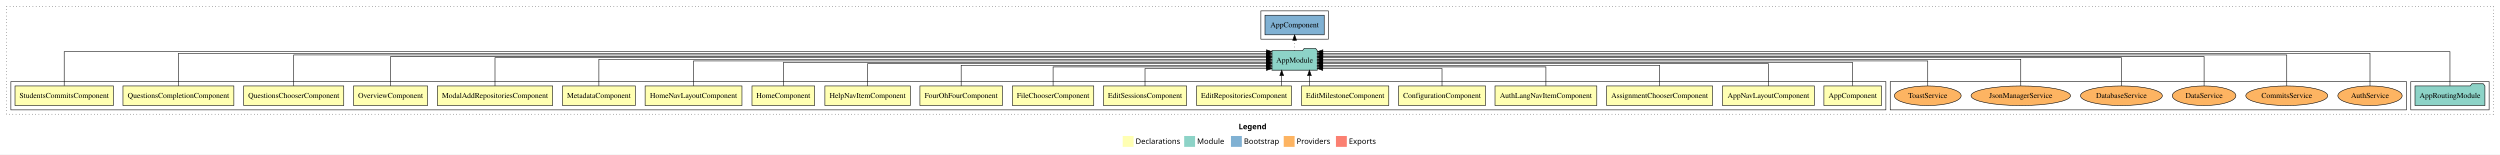
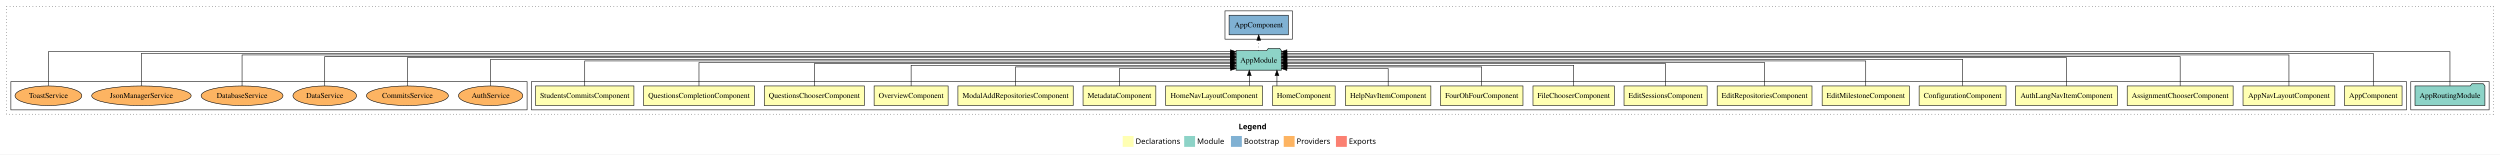
<svg xmlns="http://www.w3.org/2000/svg" width="4596pt" height="284pt" viewBox="0.00 0.00 4596.00 284.00">
  <g id="graph0" class="graph" transform="scale(1 1) rotate(0) translate(4 280)">
    <polygon fill="white" stroke="transparent" points="-4,4 -4,-280 4592,-280 4592,4 -4,4" />
    <text text-anchor="start" x="2273.01" y="-42.4" font-family="sans-serif" font-weight="bold" font-size="14.00">Legend</text>
    <polygon fill="#ffffb3" stroke="transparent" points="2060,-10 2060,-30 2080,-30 2080,-10 2060,-10" />
    <text text-anchor="start" x="2083.63" y="-15.4" font-family="sans-serif" font-size="14.00">  Declarations</text>
    <polygon fill="#8dd3c7" stroke="transparent" points="2173,-10 2173,-30 2193,-30 2193,-10 2173,-10" />
    <text text-anchor="start" x="2196.73" y="-15.4" font-family="sans-serif" font-size="14.00">  Module</text>
    <polygon fill="#80b1d3" stroke="transparent" points="2259,-10 2259,-30 2279,-30 2279,-10 2259,-10" />
    <text text-anchor="start" x="2282.78" y="-15.4" font-family="sans-serif" font-size="14.00">  Bootstrap</text>
    <polygon fill="#fdb462" stroke="transparent" points="2356,-10 2356,-30 2376,-30 2376,-10 2356,-10" />
    <text text-anchor="start" x="2379.67" y="-15.4" font-family="sans-serif" font-size="14.00">  Providers</text>
    <polygon fill="#fb8072" stroke="transparent" points="2452,-10 2452,-30 2472,-30 2472,-10 2452,-10" />
    <text text-anchor="start" x="2475.73" y="-15.4" font-family="sans-serif" font-size="14.00">  Exports</text>
    <g id="clust1" class="cluster">
      <polygon fill="none" stroke="black" stroke-dasharray="1,5" points="8,-70 8,-268 4580,-268 4580,-70 8,-70" />
    </g>
    <g id="clust22" class="cluster">
      <polygon fill="none" stroke="black" points="4428,-78 4428,-130 4572,-130 4572,-78 4428,-78" />
    </g>
+     <g id="clust2" class="cluster">
+       <polygon fill="none" stroke="black" points="973,-78 973,-130 4420,-130 4420,-78 973,-78" />
+     </g>
    <g id="clust24" class="cluster">
-       <polygon fill="none" stroke="black" points="2314,-208 2314,-260 2438,-260 2438,-208 2314,-208" />
+       <polygon fill="none" stroke="black" points="2248,-208 2248,-260 2372,-260 2372,-208 2248,-208" />
    </g>
    <g id="clust25" class="cluster">
-       <polygon fill="none" stroke="black" points="3471,-78 3471,-130 4420,-130 4420,-78 3471,-78" />
-     </g>
-     <g id="clust2" class="cluster">
-       <polygon fill="none" stroke="black" points="16,-78 16,-130 3463,-130 3463,-78 16,-78" />
+       <polygon fill="none" stroke="black" points="16,-78 16,-130 965,-130 965,-78 16,-78" />
    </g>
    <g id="node1" class="node">
-       <polygon fill="#ffffb3" stroke="black" points="3454.94,-122 3349.06,-122 3349.06,-86 3454.94,-86 3454.94,-122" />
-       <text text-anchor="middle" x="3402" y="-99.8" font-family="Times,serif" font-size="14.00">AppComponent</text>
+       <polygon fill="#ffffb3" stroke="black" points="4411.94,-122 4306.06,-122 4306.06,-86 4411.94,-86 4411.94,-122" />
+       <text text-anchor="middle" x="4359" y="-99.8" font-family="Times,serif" font-size="14.00">AppComponent</text>
    </g>
    <g id="node20" class="node">
-       <polygon fill="#8dd3c7" stroke="black" points="2417.66,-187 2414.66,-191 2393.66,-191 2390.66,-187 2334.34,-187 2334.34,-151 2417.66,-151 2417.66,-187" />
-       <text text-anchor="middle" x="2376" y="-164.8" font-family="Times,serif" font-size="14.00">AppModule</text>
+       <polygon fill="#8dd3c7" stroke="black" points="2351.66,-187 2348.66,-191 2327.66,-191 2324.66,-187 2268.34,-187 2268.34,-151 2351.66,-151 2351.66,-187" />
+       <text text-anchor="middle" x="2310" y="-164.8" font-family="Times,serif" font-size="14.00">AppModule</text>
    </g>
    <g id="edge1" class="edge">
-       <path fill="none" stroke="black" d="M3402,-122.3C3402,-140.27 3402,-165 3402,-165 3402,-165 2427.81,-165 2427.81,-165" />
-       <polygon fill="black" stroke="black" points="2427.81,-161.5 2417.81,-165 2427.81,-168.5 2427.81,-161.5" />
+       <path fill="none" stroke="black" d="M4359,-122.09C4359,-145.13 4359,-182 4359,-182 4359,-182 2361.86,-182 2361.86,-182" />
+       <polygon fill="black" stroke="black" points="2361.86,-178.5 2351.86,-182 2361.86,-185.5 2361.86,-178.5" />
    </g>
    <g id="node2" class="node">
-       <polygon fill="#ffffb3" stroke="black" points="3331.42,-122 3162.58,-122 3162.58,-86 3331.42,-86 3331.42,-122" />
-       <text text-anchor="middle" x="3247" y="-99.8" font-family="Times,serif" font-size="14.00">AppNavLayoutComponent</text>
+       <polygon fill="#ffffb3" stroke="black" points="4288.42,-122 4119.58,-122 4119.58,-86 4288.42,-86 4288.42,-122" />
+       <text text-anchor="middle" x="4204" y="-99.8" font-family="Times,serif" font-size="14.00">AppNavLayoutComponent</text>
    </g>
    <g id="edge2" class="edge">
-       <path fill="none" stroke="black" d="M3247,-122.02C3247,-139.37 3247,-163 3247,-163 3247,-163 2427.72,-163 2427.72,-163" />
-       <polygon fill="black" stroke="black" points="2427.72,-159.5 2417.72,-163 2427.72,-166.5 2427.72,-159.5" />
+       <path fill="none" stroke="black" d="M4204,-122.16C4204,-144.35 4204,-179 4204,-179 4204,-179 2361.77,-179 2361.77,-179" />
+       <polygon fill="black" stroke="black" points="2361.77,-175.5 2351.77,-179 2361.77,-182.5 2361.77,-175.5" />
    </g>
    <g id="node3" class="node">
-       <polygon fill="#ffffb3" stroke="black" points="3144.37,-122 2949.63,-122 2949.63,-86 3144.37,-86 3144.37,-122" />
-       <text text-anchor="middle" x="3047" y="-99.8" font-family="Times,serif" font-size="14.00">AssignmentChooserComponent</text>
+       <polygon fill="#ffffb3" stroke="black" points="4101.37,-122 3906.63,-122 3906.63,-86 4101.37,-86 4101.37,-122" />
+       <text text-anchor="middle" x="4004" y="-99.8" font-family="Times,serif" font-size="14.00">AssignmentChooserComponent</text>
    </g>
    <g id="edge3" class="edge">
-       <path fill="none" stroke="black" d="M3047,-122.03C3047,-138.4 3047,-160 3047,-160 3047,-160 2427.72,-160 2427.72,-160" />
-       <polygon fill="black" stroke="black" points="2427.72,-156.5 2417.72,-160 2427.72,-163.5 2427.72,-156.5" />
+       <path fill="none" stroke="black" d="M4004,-122.17C4004,-143.5 4004,-176 4004,-176 4004,-176 2361.87,-176 2361.87,-176" />
+       <polygon fill="black" stroke="black" points="2361.87,-172.5 2351.87,-176 2361.87,-179.5 2361.87,-172.5" />
    </g>
    <g id="node4" class="node">
-       <polygon fill="#ffffb3" stroke="black" points="2931.57,-122 2744.43,-122 2744.43,-86 2931.57,-86 2931.57,-122" />
-       <text text-anchor="middle" x="2838" y="-99.8" font-family="Times,serif" font-size="14.00">AuthLangNavItemComponent</text>
+       <polygon fill="#ffffb3" stroke="black" points="3888.57,-122 3701.43,-122 3701.43,-86 3888.57,-86 3888.57,-122" />
+       <text text-anchor="middle" x="3795" y="-99.8" font-family="Times,serif" font-size="14.00">AuthLangNavItemComponent</text>
    </g>
    <g id="edge4" class="edge">
-       <path fill="none" stroke="black" d="M2838,-122.24C2838,-137.57 2838,-157 2838,-157 2838,-157 2427.81,-157 2427.81,-157" />
-       <polygon fill="black" stroke="black" points="2427.81,-153.5 2417.81,-157 2427.81,-160.5 2427.81,-153.5" />
+       <path fill="none" stroke="black" d="M3795,-122.03C3795,-142.77 3795,-174 3795,-174 3795,-174 2361.66,-174 2361.66,-174" />
+       <polygon fill="black" stroke="black" points="2361.66,-170.5 2351.66,-174 2361.66,-177.5 2361.66,-170.5" />
    </g>
    <g id="node5" class="node">
-       <polygon fill="#ffffb3" stroke="black" points="2726.88,-122 2567.12,-122 2567.12,-86 2726.88,-86 2726.88,-122" />
-       <text text-anchor="middle" x="2647" y="-99.8" font-family="Times,serif" font-size="14.00">ConfigurationComponent</text>
+       <polygon fill="#ffffb3" stroke="black" points="3683.88,-122 3524.12,-122 3524.12,-86 3683.88,-86 3683.88,-122" />
+       <text text-anchor="middle" x="3604" y="-99.8" font-family="Times,serif" font-size="14.00">ConfigurationComponent</text>
    </g>
    <g id="edge5" class="edge">
-       <path fill="none" stroke="black" d="M2647,-122.05C2647,-136.37 2647,-154 2647,-154 2647,-154 2427.75,-154 2427.75,-154" />
-       <polygon fill="black" stroke="black" points="2427.75,-150.5 2417.75,-154 2427.75,-157.5 2427.75,-150.5" />
+       <path fill="none" stroke="black" d="M3604,-122.31C3604,-142.15 3604,-171 3604,-171 3604,-171 2361.95,-171 2361.95,-171" />
+       <polygon fill="black" stroke="black" points="2361.95,-167.5 2351.95,-171 2361.95,-174.5 2361.95,-167.5" />
    </g>
    <g id="node6" class="node">
-       <polygon fill="#ffffb3" stroke="black" points="2549.16,-122 2388.84,-122 2388.84,-86 2549.16,-86 2549.16,-122" />
-       <text text-anchor="middle" x="2469" y="-99.8" font-family="Times,serif" font-size="14.00">EditMilestoneComponent</text>
+       <polygon fill="#ffffb3" stroke="black" points="3506.16,-122 3345.84,-122 3345.84,-86 3506.16,-86 3506.16,-122" />
+       <text text-anchor="middle" x="3426" y="-99.8" font-family="Times,serif" font-size="14.00">EditMilestoneComponent</text>
    </g>
    <g id="edge6" class="edge">
-       <path fill="none" stroke="black" d="M2403.25,-122.11C2403.25,-122.11 2403.25,-140.99 2403.25,-140.99" />
-       <polygon fill="black" stroke="black" points="2399.75,-140.99 2403.25,-150.99 2406.75,-140.99 2399.75,-140.99" />
+       <path fill="none" stroke="black" d="M3426,-122.17C3426,-141.09 3426,-168 3426,-168 3426,-168 2361.71,-168 2361.71,-168" />
+       <polygon fill="black" stroke="black" points="2361.71,-164.5 2351.71,-168 2361.71,-171.5 2361.71,-164.5" />
    </g>
    <g id="node7" class="node">
-       <polygon fill="#ffffb3" stroke="black" points="2370.15,-122 2195.85,-122 2195.85,-86 2370.15,-86 2370.15,-122" />
-       <text text-anchor="middle" x="2283" y="-99.8" font-family="Times,serif" font-size="14.00">EditRepositoriesComponent</text>
+       <polygon fill="#ffffb3" stroke="black" points="3327.15,-122 3152.85,-122 3152.85,-86 3327.15,-86 3327.15,-122" />
+       <text text-anchor="middle" x="3240" y="-99.8" font-family="Times,serif" font-size="14.00">EditRepositoriesComponent</text>
    </g>
    <g id="edge7" class="edge">
-       <path fill="none" stroke="black" d="M2352.25,-122.11C2352.25,-122.11 2352.25,-140.99 2352.25,-140.99" />
-       <polygon fill="black" stroke="black" points="2348.75,-140.99 2352.25,-150.99 2355.75,-140.99 2348.75,-140.99" />
+       <path fill="none" stroke="black" d="M3240,-122.3C3240,-140.27 3240,-165 3240,-165 3240,-165 2361.77,-165 2361.77,-165" />
+       <polygon fill="black" stroke="black" points="2361.77,-161.5 2351.77,-165 2361.77,-168.5 2361.77,-161.5" />
    </g>
    <g id="node8" class="node">
-       <polygon fill="#ffffb3" stroke="black" points="2177.39,-122 2024.61,-122 2024.61,-86 2177.39,-86 2177.39,-122" />
-       <text text-anchor="middle" x="2101" y="-99.8" font-family="Times,serif" font-size="14.00">EditSessionsComponent</text>
+       <polygon fill="#ffffb3" stroke="black" points="3134.39,-122 2981.61,-122 2981.61,-86 3134.39,-86 3134.39,-122" />
+       <text text-anchor="middle" x="3058" y="-99.8" font-family="Times,serif" font-size="14.00">EditSessionsComponent</text>
    </g>
    <g id="edge8" class="edge">
-       <path fill="none" stroke="black" d="M2101,-122.05C2101,-136.37 2101,-154 2101,-154 2101,-154 2324.23,-154 2324.23,-154" />
-       <polygon fill="black" stroke="black" points="2324.23,-157.5 2334.23,-154 2324.23,-150.5 2324.23,-157.5" />
+       <path fill="none" stroke="black" d="M3058,-122.02C3058,-139.37 3058,-163 3058,-163 3058,-163 2361.82,-163 2361.82,-163" />
+       <polygon fill="black" stroke="black" points="2361.82,-159.5 2351.82,-163 2361.82,-166.5 2361.82,-159.5" />
    </g>
    <g id="node9" class="node">
-       <polygon fill="#ffffb3" stroke="black" points="2006.77,-122 1857.23,-122 1857.23,-86 2006.77,-86 2006.77,-122" />
-       <text text-anchor="middle" x="1932" y="-99.8" font-family="Times,serif" font-size="14.00">FileChooserComponent</text>
+       <polygon fill="#ffffb3" stroke="black" points="2963.77,-122 2814.23,-122 2814.23,-86 2963.77,-86 2963.77,-122" />
+       <text text-anchor="middle" x="2889" y="-99.8" font-family="Times,serif" font-size="14.00">FileChooserComponent</text>
    </g>
    <g id="edge9" class="edge">
-       <path fill="none" stroke="black" d="M1932,-122.24C1932,-137.57 1932,-157 1932,-157 1932,-157 2324.23,-157 2324.23,-157" />
-       <polygon fill="black" stroke="black" points="2324.23,-160.5 2334.23,-157 2324.23,-153.5 2324.23,-160.5" />
+       <path fill="none" stroke="black" d="M2889,-122.03C2889,-138.4 2889,-160 2889,-160 2889,-160 2362.11,-160 2362.11,-160" />
+       <polygon fill="black" stroke="black" points="2362.11,-156.5 2352.11,-160 2362.11,-163.5 2362.11,-156.5" />
    </g>
    <g id="node10" class="node">
-       <polygon fill="#ffffb3" stroke="black" points="1838.83,-122 1687.17,-122 1687.17,-86 1838.83,-86 1838.83,-122" />
-       <text text-anchor="middle" x="1763" y="-99.8" font-family="Times,serif" font-size="14.00">FourOhFourComponent</text>
+       <polygon fill="#ffffb3" stroke="black" points="2795.83,-122 2644.17,-122 2644.17,-86 2795.83,-86 2795.83,-122" />
+       <text text-anchor="middle" x="2720" y="-99.8" font-family="Times,serif" font-size="14.00">FourOhFourComponent</text>
    </g>
    <g id="edge10" class="edge">
-       <path fill="none" stroke="black" d="M1763,-122.03C1763,-138.4 1763,-160 1763,-160 1763,-160 2323.87,-160 2323.87,-160" />
-       <polygon fill="black" stroke="black" points="2323.87,-163.5 2333.87,-160 2323.87,-156.5 2323.87,-163.5" />
+       <path fill="none" stroke="black" d="M2720,-122.24C2720,-137.57 2720,-157 2720,-157 2720,-157 2361.95,-157 2361.95,-157" />
+       <polygon fill="black" stroke="black" points="2361.95,-153.5 2351.95,-157 2361.95,-160.5 2361.95,-153.5" />
    </g>
    <g id="node11" class="node">
-       <polygon fill="#ffffb3" stroke="black" points="1669.52,-122 1512.48,-122 1512.48,-86 1669.52,-86 1669.52,-122" />
-       <text text-anchor="middle" x="1591" y="-99.8" font-family="Times,serif" font-size="14.00">HelpNavItemComponent</text>
+       <polygon fill="#ffffb3" stroke="black" points="2626.52,-122 2469.48,-122 2469.48,-86 2626.52,-86 2626.52,-122" />
+       <text text-anchor="middle" x="2548" y="-99.8" font-family="Times,serif" font-size="14.00">HelpNavItemComponent</text>
    </g>
    <g id="edge11" class="edge">
-       <path fill="none" stroke="black" d="M1591,-122.02C1591,-139.37 1591,-163 1591,-163 1591,-163 2324.07,-163 2324.07,-163" />
-       <polygon fill="black" stroke="black" points="2324.07,-166.5 2334.07,-163 2324.07,-159.5 2324.07,-166.5" />
+       <path fill="none" stroke="black" d="M2548,-122.05C2548,-136.37 2548,-154 2548,-154 2548,-154 2361.73,-154 2361.73,-154" />
+       <polygon fill="black" stroke="black" points="2361.73,-150.5 2351.73,-154 2361.73,-157.5 2361.73,-150.5" />
    </g>
    <g id="node12" class="node">
-       <polygon fill="#ffffb3" stroke="black" points="1493.55,-122 1378.45,-122 1378.45,-86 1493.55,-86 1493.55,-122" />
-       <text text-anchor="middle" x="1436" y="-99.8" font-family="Times,serif" font-size="14.00">HomeComponent</text>
+       <polygon fill="#ffffb3" stroke="black" points="2450.55,-122 2335.45,-122 2335.45,-86 2450.55,-86 2450.55,-122" />
+       <text text-anchor="middle" x="2393" y="-99.8" font-family="Times,serif" font-size="14.00">HomeComponent</text>
    </g>
    <g id="edge12" class="edge">
-       <path fill="none" stroke="black" d="M1436,-122.3C1436,-140.27 1436,-165 1436,-165 1436,-165 2324.09,-165 2324.09,-165" />
-       <polygon fill="black" stroke="black" points="2324.09,-168.5 2334.09,-165 2324.09,-161.5 2324.09,-168.5" />
+       <path fill="none" stroke="black" d="M2343.53,-122.11C2343.53,-122.11 2343.53,-140.99 2343.53,-140.99" />
+       <polygon fill="black" stroke="black" points="2340.03,-140.99 2343.53,-150.99 2347.03,-140.99 2340.03,-140.99" />
    </g>
    <g id="node13" class="node">
-       <polygon fill="#ffffb3" stroke="black" points="1360.02,-122 1181.98,-122 1181.98,-86 1360.02,-86 1360.02,-122" />
-       <text text-anchor="middle" x="1271" y="-99.8" font-family="Times,serif" font-size="14.00">HomeNavLayoutComponent</text>
+       <polygon fill="#ffffb3" stroke="black" points="2317.02,-122 2138.98,-122 2138.98,-86 2317.02,-86 2317.02,-122" />
+       <text text-anchor="middle" x="2228" y="-99.8" font-family="Times,serif" font-size="14.00">HomeNavLayoutComponent</text>
    </g>
    <g id="edge13" class="edge">
-       <path fill="none" stroke="black" d="M1271,-122.17C1271,-141.09 1271,-168 1271,-168 1271,-168 2324.03,-168 2324.03,-168" />
-       <polygon fill="black" stroke="black" points="2324.03,-171.5 2334.03,-168 2324.03,-164.5 2324.03,-171.5" />
+       <path fill="none" stroke="black" d="M2292.72,-122.11C2292.72,-122.11 2292.72,-140.99 2292.72,-140.99" />
+       <polygon fill="black" stroke="black" points="2289.22,-140.99 2292.72,-150.99 2296.22,-140.99 2289.22,-140.99" />
    </g>
    <g id="node14" class="node">
-       <polygon fill="#ffffb3" stroke="black" points="1163.92,-122 1030.08,-122 1030.08,-86 1163.92,-86 1163.92,-122" />
-       <text text-anchor="middle" x="1097" y="-99.8" font-family="Times,serif" font-size="14.00">MetadataComponent</text>
+       <polygon fill="#ffffb3" stroke="black" points="2120.92,-122 1987.08,-122 1987.08,-86 2120.92,-86 2120.92,-122" />
+       <text text-anchor="middle" x="2054" y="-99.8" font-family="Times,serif" font-size="14.00">MetadataComponent</text>
    </g>
    <g id="edge14" class="edge">
-       <path fill="none" stroke="black" d="M1097,-122.31C1097,-142.15 1097,-171 1097,-171 1097,-171 2324.17,-171 2324.17,-171" />
-       <polygon fill="black" stroke="black" points="2324.17,-174.5 2334.17,-171 2324.17,-167.5 2324.17,-174.5" />
+       <path fill="none" stroke="black" d="M2054,-122.05C2054,-136.37 2054,-154 2054,-154 2054,-154 2258.3,-154 2258.3,-154" />
+       <polygon fill="black" stroke="black" points="2258.3,-157.5 2268.3,-154 2258.3,-150.5 2258.3,-157.5" />
    </g>
    <g id="node15" class="node">
-       <polygon fill="#ffffb3" stroke="black" points="1011.98,-122 800.02,-122 800.02,-86 1011.98,-86 1011.98,-122" />
-       <text text-anchor="middle" x="906" y="-99.8" font-family="Times,serif" font-size="14.00">ModalAddRepositoriesComponent</text>
+       <polygon fill="#ffffb3" stroke="black" points="1968.98,-122 1757.02,-122 1757.02,-86 1968.98,-86 1968.98,-122" />
+       <text text-anchor="middle" x="1863" y="-99.8" font-family="Times,serif" font-size="14.00">ModalAddRepositoriesComponent</text>
    </g>
    <g id="edge15" class="edge">
-       <path fill="none" stroke="black" d="M906,-122.03C906,-142.77 906,-174 906,-174 906,-174 2323.98,-174 2323.98,-174" />
-       <polygon fill="black" stroke="black" points="2323.98,-177.5 2333.98,-174 2323.98,-170.5 2323.98,-177.5" />
+       <path fill="none" stroke="black" d="M1863,-122.24C1863,-137.57 1863,-157 1863,-157 1863,-157 2257.95,-157 2257.95,-157" />
+       <polygon fill="black" stroke="black" points="2257.95,-160.5 2267.95,-157 2257.95,-153.5 2257.95,-160.5" />
    </g>
    <g id="node16" class="node">
-       <polygon fill="#ffffb3" stroke="black" points="782.03,-122 645.97,-122 645.97,-86 782.03,-86 782.03,-122" />
-       <text text-anchor="middle" x="714" y="-99.8" font-family="Times,serif" font-size="14.00">OverviewComponent</text>
+       <polygon fill="#ffffb3" stroke="black" points="1739.03,-122 1602.97,-122 1602.97,-86 1739.03,-86 1739.03,-122" />
+       <text text-anchor="middle" x="1671" y="-99.8" font-family="Times,serif" font-size="14.00">OverviewComponent</text>
    </g>
    <g id="edge16" class="edge">
-       <path fill="none" stroke="black" d="M714,-122.17C714,-143.5 714,-176 714,-176 714,-176 2324.09,-176 2324.09,-176" />
-       <polygon fill="black" stroke="black" points="2324.09,-179.5 2334.09,-176 2324.09,-172.5 2324.09,-179.5" />
+       <path fill="none" stroke="black" d="M1671,-122.03C1671,-138.4 1671,-160 1671,-160 1671,-160 2258.07,-160 2258.07,-160" />
+       <polygon fill="black" stroke="black" points="2258.07,-163.5 2268.07,-160 2258.07,-156.5 2258.07,-163.5" />
    </g>
    <g id="node17" class="node">
-       <polygon fill="#ffffb3" stroke="black" points="627.98,-122 444.02,-122 444.02,-86 627.98,-86 627.98,-122" />
-       <text text-anchor="middle" x="536" y="-99.8" font-family="Times,serif" font-size="14.00">QuestionsChooserComponent</text>
+       <polygon fill="#ffffb3" stroke="black" points="1584.98,-122 1401.02,-122 1401.02,-86 1584.98,-86 1584.98,-122" />
+       <text text-anchor="middle" x="1493" y="-99.8" font-family="Times,serif" font-size="14.00">QuestionsChooserComponent</text>
    </g>
    <g id="edge17" class="edge">
-       <path fill="none" stroke="black" d="M536,-122.16C536,-144.35 536,-179 536,-179 536,-179 2324.11,-179 2324.11,-179" />
-       <polygon fill="black" stroke="black" points="2324.11,-182.5 2334.11,-179 2324.11,-175.5 2324.11,-182.5" />
+       <path fill="none" stroke="black" d="M1493,-122.02C1493,-139.37 1493,-163 1493,-163 1493,-163 2258.08,-163 2258.08,-163" />
+       <polygon fill="black" stroke="black" points="2258.08,-166.5 2268.08,-163 2258.08,-159.5 2258.08,-166.5" />
    </g>
    <g id="node18" class="node">
-       <polygon fill="#ffffb3" stroke="black" points="425.94,-122 222.06,-122 222.06,-86 425.94,-86 425.94,-122" />
-       <text text-anchor="middle" x="324" y="-99.8" font-family="Times,serif" font-size="14.00">QuestionsCompletionComponent</text>
+       <polygon fill="#ffffb3" stroke="black" points="1382.94,-122 1179.06,-122 1179.06,-86 1382.94,-86 1382.94,-122" />
+       <text text-anchor="middle" x="1281" y="-99.8" font-family="Times,serif" font-size="14.00">QuestionsCompletionComponent</text>
    </g>
    <g id="edge18" class="edge">
-       <path fill="none" stroke="black" d="M324,-122.09C324,-145.13 324,-182 324,-182 324,-182 2324.08,-182 2324.08,-182" />
-       <polygon fill="black" stroke="black" points="2324.08,-185.5 2334.08,-182 2324.08,-178.5 2324.08,-185.5" />
+       <path fill="none" stroke="black" d="M1281,-122.3C1281,-140.27 1281,-165 1281,-165 1281,-165 2258.07,-165 2258.07,-165" />
+       <polygon fill="black" stroke="black" points="2258.07,-168.5 2268.07,-165 2258.07,-161.5 2258.07,-168.5" />
    </g>
    <g id="node19" class="node">
-       <polygon fill="#ffffb3" stroke="black" points="204.4,-122 23.6,-122 23.6,-86 204.4,-86 204.4,-122" />
-       <text text-anchor="middle" x="114" y="-99.8" font-family="Times,serif" font-size="14.00">StudentsCommitsComponent</text>
+       <polygon fill="#ffffb3" stroke="black" points="1161.4,-122 980.6,-122 980.6,-86 1161.4,-86 1161.4,-122" />
+       <text text-anchor="middle" x="1071" y="-99.8" font-family="Times,serif" font-size="14.00">StudentsCommitsComponent</text>
    </g>
    <g id="edge19" class="edge">
-       <path fill="none" stroke="black" d="M114,-122.38C114,-146.28 114,-185 114,-185 114,-185 2324.32,-185 2324.32,-185" />
-       <polygon fill="black" stroke="black" points="2324.32,-188.5 2334.32,-185 2324.32,-181.5 2324.32,-188.5" />
+       <path fill="none" stroke="black" d="M1071,-122.17C1071,-141.09 1071,-168 1071,-168 1071,-168 2258.07,-168 2258.07,-168" />
+       <polygon fill="black" stroke="black" points="2258.07,-171.5 2268.07,-168 2258.07,-164.5 2258.07,-171.5" />
    </g>
    <g id="node22" class="node">
-       <polygon fill="#80b1d3" stroke="black" points="2430.44,-252 2321.56,-252 2321.56,-216 2430.44,-216 2430.44,-252" />
-       <text text-anchor="middle" x="2376" y="-229.8" font-family="Times,serif" font-size="14.00">AppComponent </text>
+       <polygon fill="#80b1d3" stroke="black" points="2364.44,-252 2255.56,-252 2255.56,-216 2364.44,-216 2364.44,-252" />
+       <text text-anchor="middle" x="2310" y="-229.8" font-family="Times,serif" font-size="14.00">AppComponent </text>
    </g>
    <g id="edge21" class="edge">
-       <path fill="none" stroke="black" stroke-dasharray="1,5" d="M2376,-187.11C2376,-187.11 2376,-205.99 2376,-205.99" />
-       <polygon fill="black" stroke="black" points="2372.5,-205.99 2376,-215.99 2379.5,-205.99 2372.5,-205.99" />
+       <path fill="none" stroke="black" stroke-dasharray="1,5" d="M2310,-187.11C2310,-187.11 2310,-205.99 2310,-205.99" />
+       <polygon fill="black" stroke="black" points="2306.5,-205.99 2310,-215.99 2313.5,-205.99 2306.5,-205.99" />
    </g>
    <g id="node21" class="node">
      <polygon fill="#8dd3c7" stroke="black" points="4564.27,-122 4561.27,-126 4540.27,-126 4537.27,-122 4435.73,-122 4435.73,-86 4564.27,-86 4564.27,-122" />
      <text text-anchor="middle" x="4500" y="-99.8" font-family="Times,serif" font-size="14.00">AppRoutingModule</text>
    </g>
    <g id="edge20" class="edge">
-       <path fill="none" stroke="black" d="M4500,-122.38C4500,-146.28 4500,-185 4500,-185 4500,-185 2427.95,-185 2427.95,-185" />
-       <polygon fill="black" stroke="black" points="2427.95,-181.5 2417.95,-185 2427.95,-188.5 2427.95,-181.5" />
+       <path fill="none" stroke="black" d="M4500,-122.38C4500,-146.28 4500,-185 4500,-185 4500,-185 2361.79,-185 2361.79,-185" />
+       <polygon fill="black" stroke="black" points="2361.79,-181.5 2351.79,-185 2361.79,-188.5 2361.79,-181.5" />
    </g>
    <g id="node23" class="node">
-       <ellipse fill="#fdb462" stroke="black" cx="4353" cy="-104" rx="59.11" ry="18" />
-       <text text-anchor="middle" x="4353" y="-99.8" font-family="Times,serif" font-size="14.00">AuthService</text>
+       <ellipse fill="#fdb462" stroke="black" cx="898" cy="-104" rx="59.11" ry="18" />
+       <text text-anchor="middle" x="898" y="-99.8" font-family="Times,serif" font-size="14.00">AuthService</text>
    </g>
    <g id="edge22" class="edge">
-       <path fill="none" stroke="black" d="M4353,-122.09C4353,-145.13 4353,-182 4353,-182 4353,-182 2427.75,-182 2427.75,-182" />
-       <polygon fill="black" stroke="black" points="2427.75,-178.5 2417.75,-182 2427.75,-185.5 2427.75,-178.5" />
+       <path fill="none" stroke="black" d="M898,-122.31C898,-142.15 898,-171 898,-171 898,-171 2258.12,-171 2258.12,-171" />
+       <polygon fill="black" stroke="black" points="2258.12,-174.5 2268.12,-171 2258.12,-167.5 2258.12,-174.5" />
    </g>
    <g id="node24" class="node">
-       <ellipse fill="#fdb462" stroke="black" cx="4200" cy="-104" rx="75.32" ry="18" />
-       <text text-anchor="middle" x="4200" y="-99.8" font-family="Times,serif" font-size="14.00">CommitsService</text>
+       <ellipse fill="#fdb462" stroke="black" cx="745" cy="-104" rx="75.32" ry="18" />
+       <text text-anchor="middle" x="745" y="-99.8" font-family="Times,serif" font-size="14.00">CommitsService</text>
    </g>
    <g id="edge23" class="edge">
-       <path fill="none" stroke="black" d="M4200,-122.16C4200,-144.35 4200,-179 4200,-179 4200,-179 2427.96,-179 2427.96,-179" />
-       <polygon fill="black" stroke="black" points="2427.96,-175.5 2417.96,-179 2427.96,-182.5 2427.96,-175.5" />
+       <path fill="none" stroke="black" d="M745,-122.03C745,-142.77 745,-174 745,-174 745,-174 2258.14,-174 2258.14,-174" />
+       <polygon fill="black" stroke="black" points="2258.14,-177.5 2268.14,-174 2258.14,-170.5 2258.14,-177.5" />
    </g>
    <g id="node25" class="node">
-       <ellipse fill="#fdb462" stroke="black" cx="4048" cy="-104" rx="58.44" ry="18" />
-       <text text-anchor="middle" x="4048" y="-99.8" font-family="Times,serif" font-size="14.00">DataService</text>
+       <ellipse fill="#fdb462" stroke="black" cx="593" cy="-104" rx="58.44" ry="18" />
+       <text text-anchor="middle" x="593" y="-99.8" font-family="Times,serif" font-size="14.00">DataService</text>
    </g>
    <g id="edge24" class="edge">
-       <path fill="none" stroke="black" d="M4048,-122.17C4048,-143.5 4048,-176 4048,-176 4048,-176 2427.75,-176 2427.75,-176" />
-       <polygon fill="black" stroke="black" points="2427.75,-172.5 2417.75,-176 2427.75,-179.5 2427.75,-172.5" />
+       <path fill="none" stroke="black" d="M593,-122.17C593,-143.5 593,-176 593,-176 593,-176 2257.98,-176 2257.98,-176" />
+       <polygon fill="black" stroke="black" points="2257.98,-179.5 2267.98,-176 2257.98,-172.5 2257.98,-179.5" />
    </g>
    <g id="node26" class="node">
-       <ellipse fill="#fdb462" stroke="black" cx="3896" cy="-104" rx="75.26" ry="18" />
-       <text text-anchor="middle" x="3896" y="-99.8" font-family="Times,serif" font-size="14.00">DatabaseService</text>
+       <ellipse fill="#fdb462" stroke="black" cx="441" cy="-104" rx="75.26" ry="18" />
+       <text text-anchor="middle" x="441" y="-99.8" font-family="Times,serif" font-size="14.00">DatabaseService</text>
    </g>
    <g id="edge25" class="edge">
-       <path fill="none" stroke="black" d="M3896,-122.03C3896,-142.77 3896,-174 3896,-174 3896,-174 2427.84,-174 2427.84,-174" />
-       <polygon fill="black" stroke="black" points="2427.84,-170.5 2417.84,-174 2427.84,-177.5 2427.84,-170.5" />
+       <path fill="none" stroke="black" d="M441,-122.16C441,-144.35 441,-179 441,-179 441,-179 2258.34,-179 2258.34,-179" />
+       <polygon fill="black" stroke="black" points="2258.34,-182.5 2268.34,-179 2258.34,-175.5 2258.34,-182.5" />
    </g>
    <g id="node27" class="node">
-       <ellipse fill="#fdb462" stroke="black" cx="3711" cy="-104" rx="91.45" ry="18" />
-       <text text-anchor="middle" x="3711" y="-99.8" font-family="Times,serif" font-size="14.00">JsonManagerService</text>
+       <ellipse fill="#fdb462" stroke="black" cx="256" cy="-104" rx="91.45" ry="18" />
+       <text text-anchor="middle" x="256" y="-99.8" font-family="Times,serif" font-size="14.00">JsonManagerService</text>
    </g>
    <g id="edge26" class="edge">
-       <path fill="none" stroke="black" d="M3711,-122.31C3711,-142.15 3711,-171 3711,-171 3711,-171 2427.79,-171 2427.79,-171" />
-       <polygon fill="black" stroke="black" points="2427.79,-167.5 2417.79,-171 2427.79,-174.5 2427.79,-167.5" />
+       <path fill="none" stroke="black" d="M256,-122.09C256,-145.13 256,-182 256,-182 256,-182 2258.04,-182 2258.04,-182" />
+       <polygon fill="black" stroke="black" points="2258.04,-185.5 2268.04,-182 2258.04,-178.5 2258.04,-185.5" />
    </g>
    <g id="node28" class="node">
-       <ellipse fill="#fdb462" stroke="black" cx="3540" cy="-104" rx="61.39" ry="18" />
-       <text text-anchor="middle" x="3540" y="-99.8" font-family="Times,serif" font-size="14.00">ToastService</text>
+       <ellipse fill="#fdb462" stroke="black" cx="85" cy="-104" rx="61.39" ry="18" />
+       <text text-anchor="middle" x="85" y="-99.8" font-family="Times,serif" font-size="14.00">ToastService</text>
    </g>
    <g id="edge27" class="edge">
-       <path fill="none" stroke="black" d="M3540,-122.17C3540,-141.09 3540,-168 3540,-168 3540,-168 2427.77,-168 2427.77,-168" />
-       <polygon fill="black" stroke="black" points="2427.77,-164.5 2417.77,-168 2427.77,-171.5 2427.77,-164.5" />
+       <path fill="none" stroke="black" d="M85,-122.38C85,-146.28 85,-185 85,-185 85,-185 2258.03,-185 2258.03,-185" />
+       <polygon fill="black" stroke="black" points="2258.03,-188.5 2268.03,-185 2258.03,-181.5 2258.03,-188.5" />
    </g>
  </g>
</svg>
